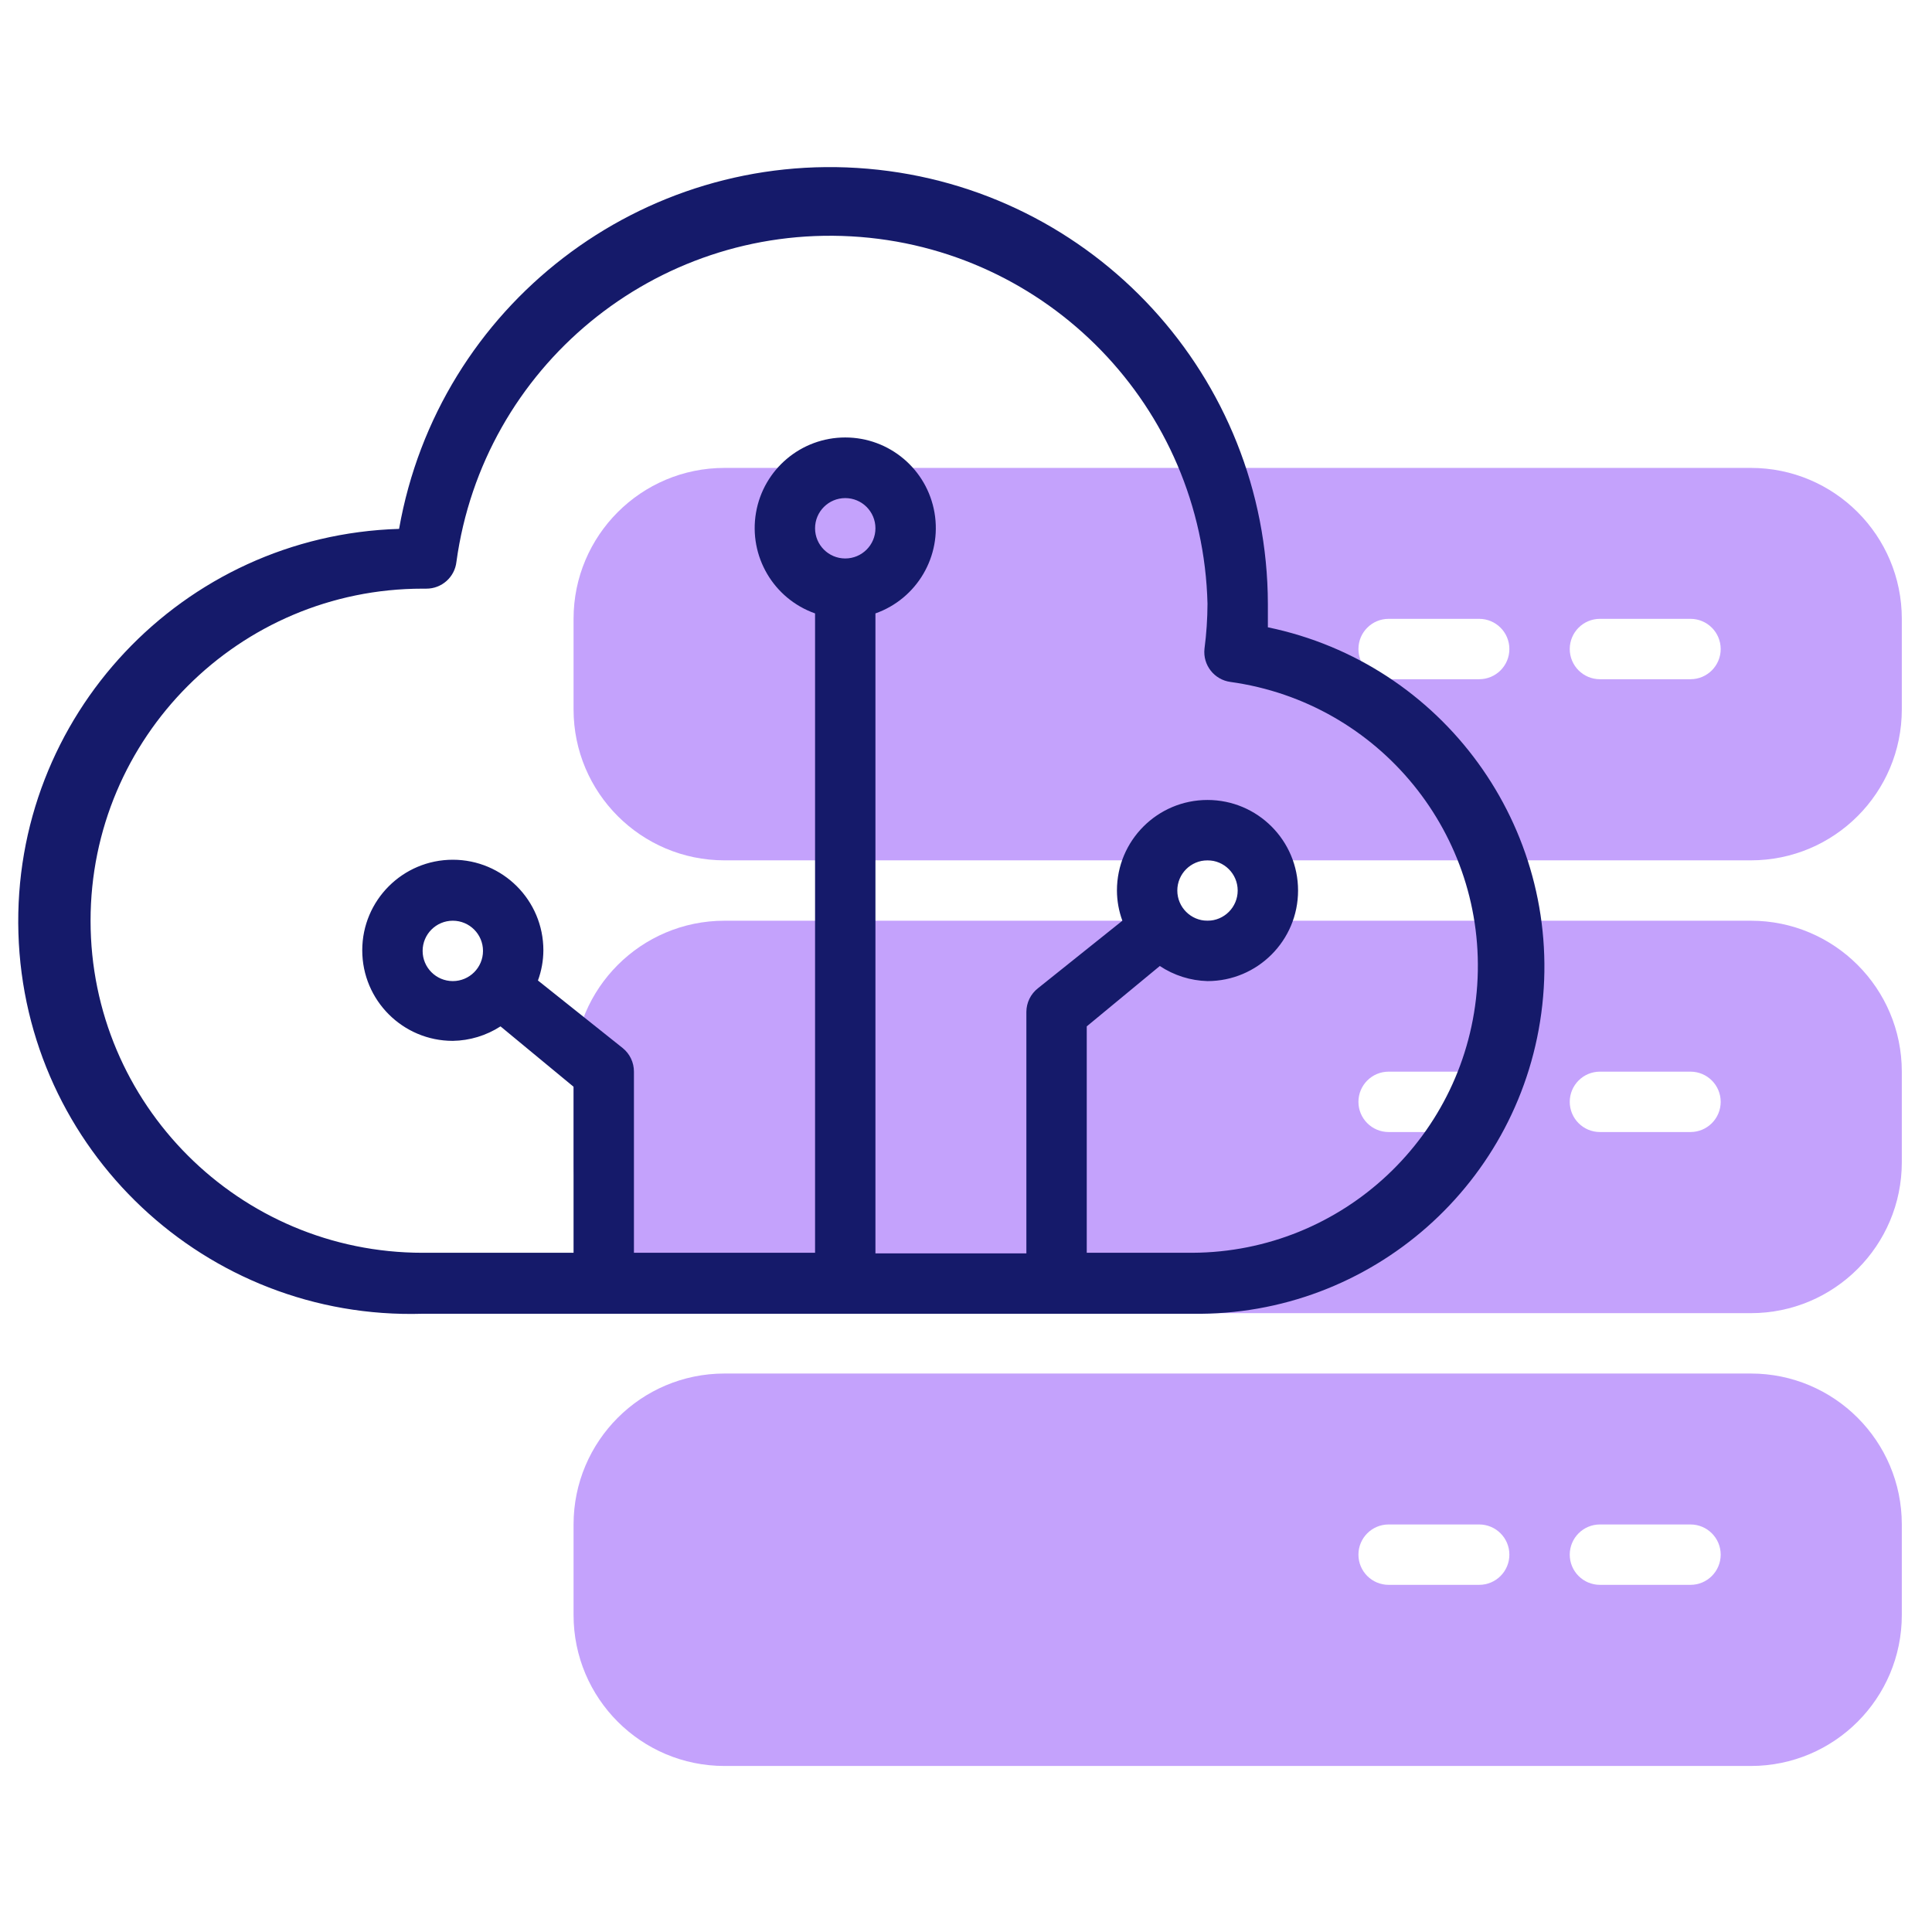
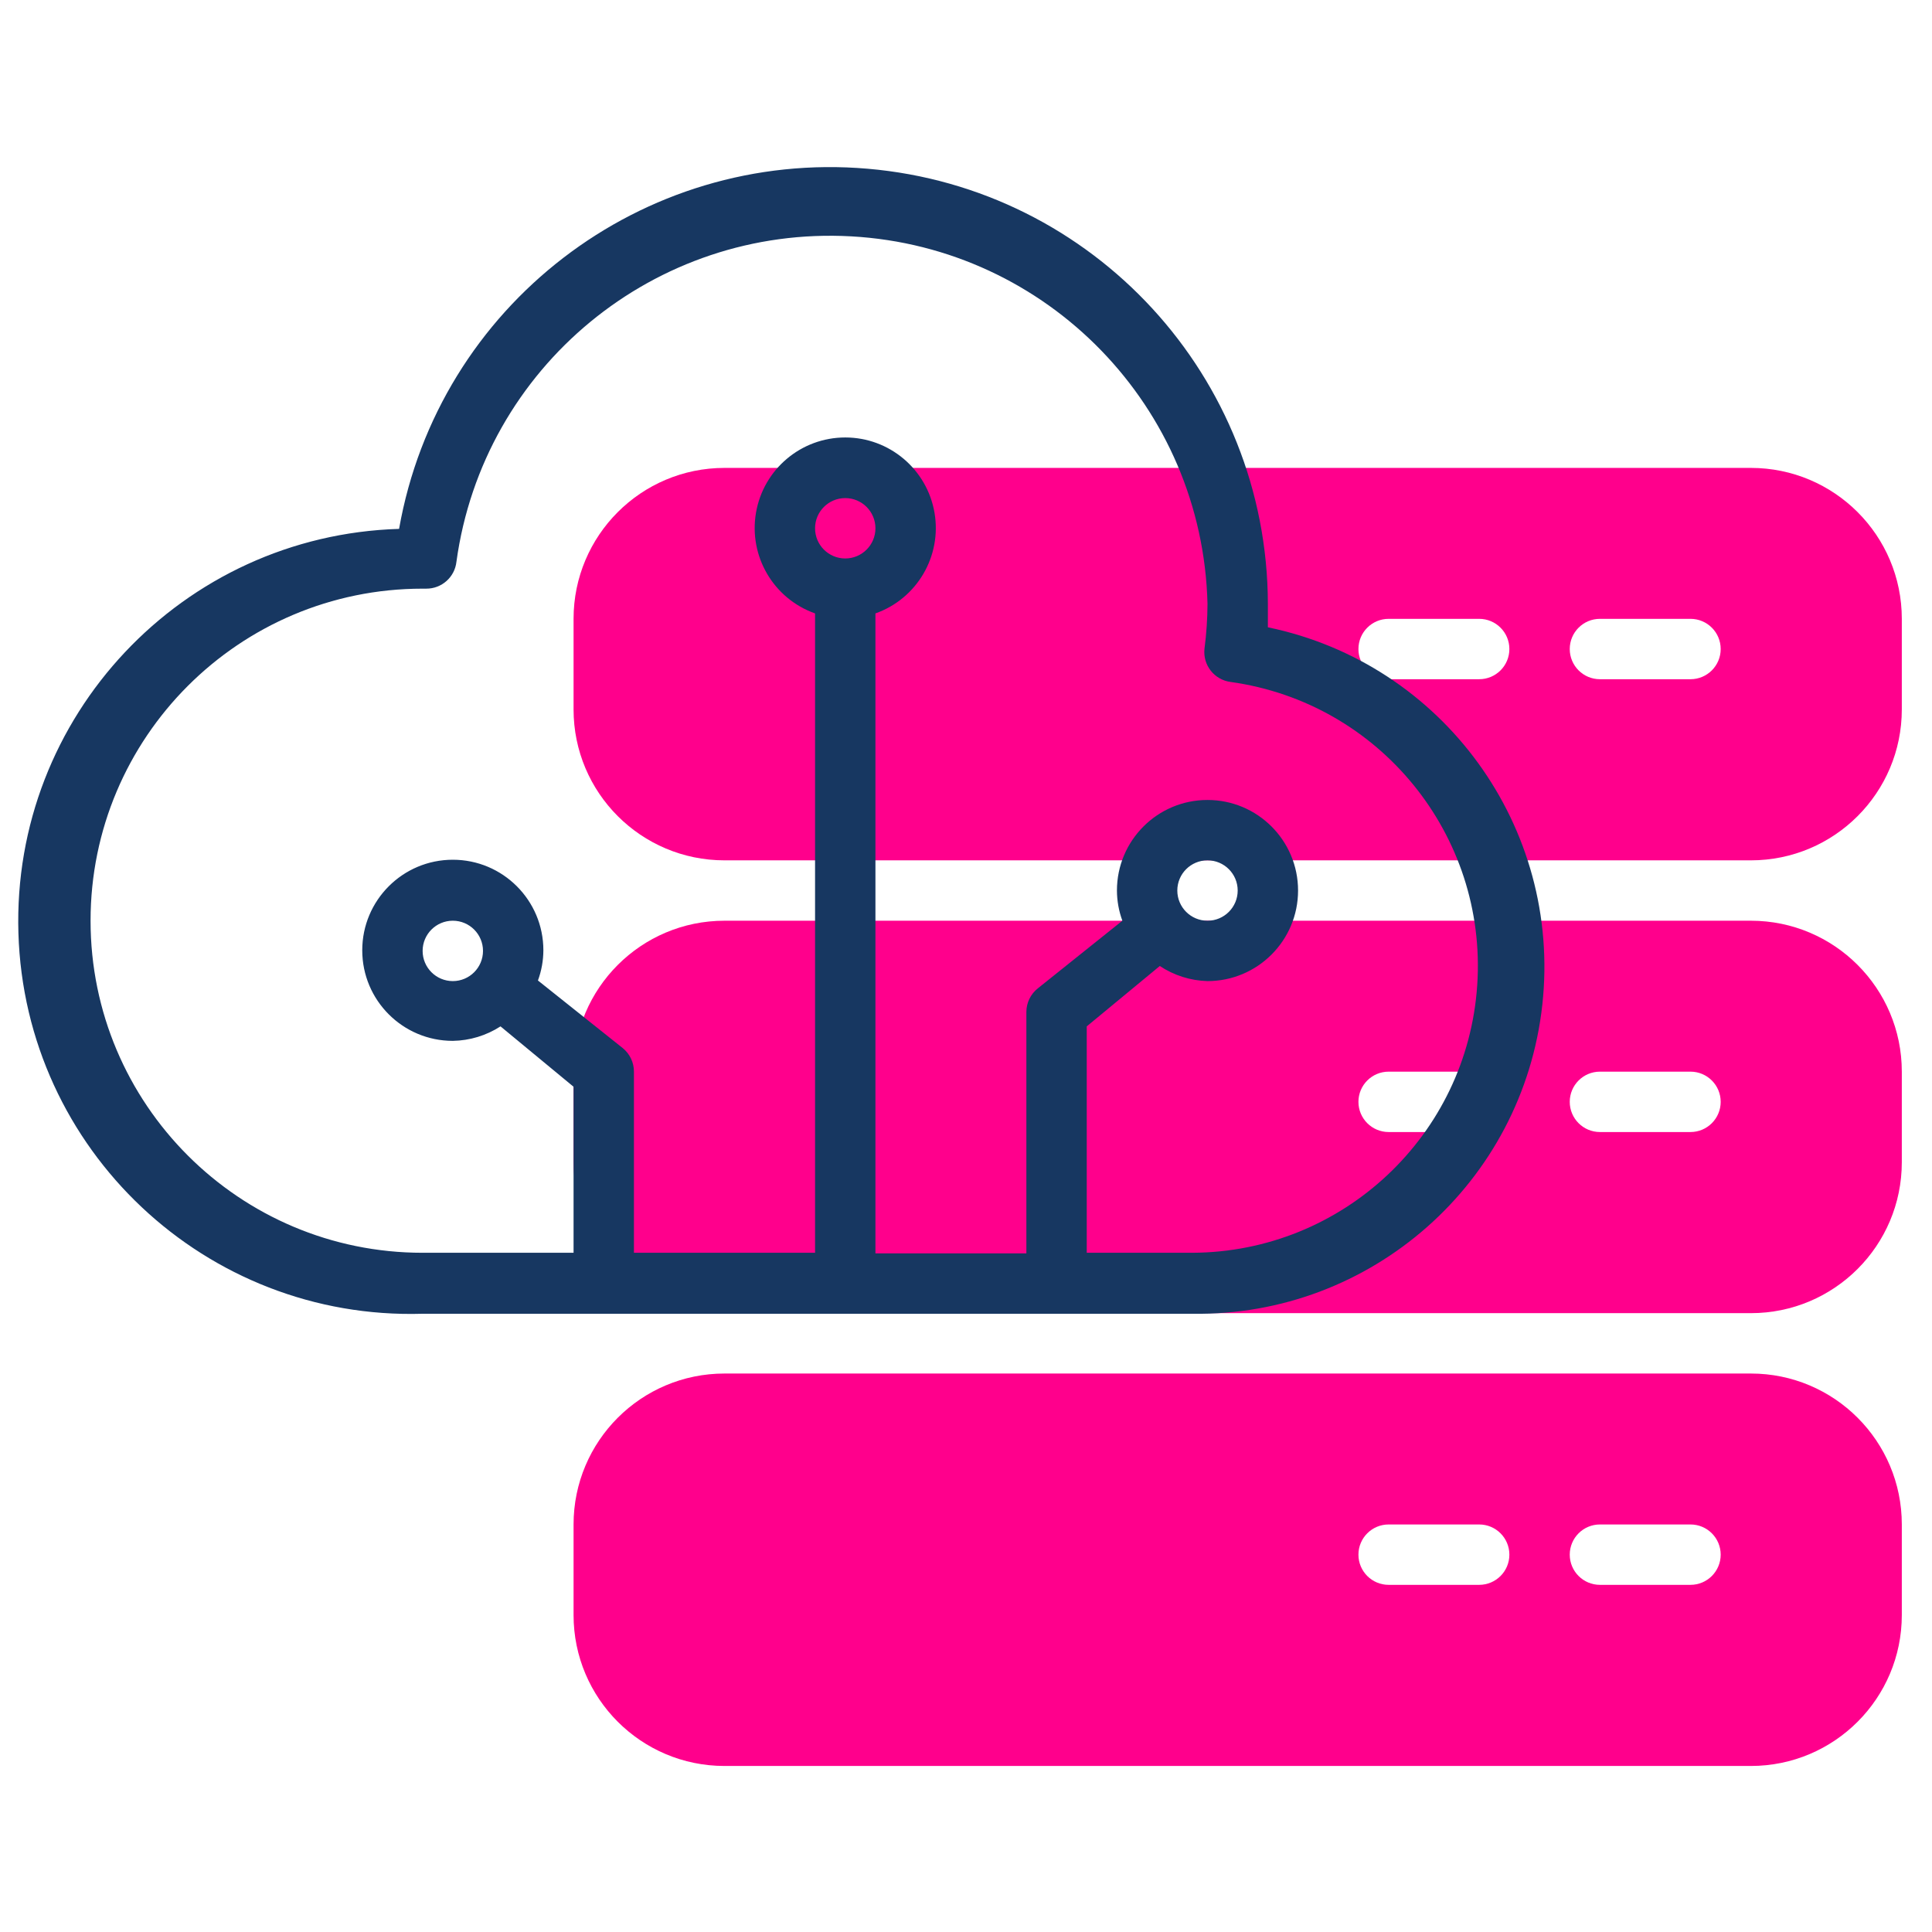
<svg xmlns="http://www.w3.org/2000/svg" id="Line" height="512" viewBox="0 0 64 64" width="512">
-   <g fill="#c4a2fc">
+   <g fill="#ff008c">
    <path d="m58 58.5h-34a5 5 0 0 1 -5-5v-3a5 5 0 0 1 5-5h34a5 5 0 0 1 5 5v3a5 5 0 0 1 -5 5zm-1-7a1 1 0 0 0 -1-1h-3a1 1 0 0 0 0 2h3a1 1 0 0 0 1-1zm-7 0a1 1 0 0 0 -1-1h-3a1 1 0 0 0 0 2h3a1 1 0 0 0 1-1z" />
    <path d="m58 43.5h-34a5 5 0 0 1 -5-5v-3a5 5 0 0 1 5-5h34a5 5 0 0 1 5 5v3a5 5 0 0 1 -5 5zm-1-7a1 1 0 0 0 -1-1h-3a1 1 0 0 0 0 2h3a1 1 0 0 0 1-1zm-7 0a1 1 0 0 0 -1-1h-3a1 1 0 0 0 0 2h3a1 1 0 0 0 1-1z" />
    <path d="m58 28.5h-34a5 5 0 0 1 -5-5v-3a5 5 0 0 1 5-5h34a5 5 0 0 1 5 5v3a5 5 0 0 1 -5 5zm-1-7a1 1 0 0 0 -1-1h-3a1 1 0 0 0 0 2h3a1 1 0 0 0 1-1zm-7 0a1 1 0 0 0 -1-1h-3a1 1 0 0 0 0 2h3a1 1 0 0 0 1-1z" />
  </g>
-   <path d="m42 20.78c0-.27 0-.53 0-.78a14.5 14.5 0 0 0 -28.78-2.48 13 13 0 0 0 .78 26h25.5a11.49 11.49 0 0 0 2.5-22.74zm-14-2.28a1 1 0 1 1 1-1 1 1 0 0 1 -1 1zm11.5 23h-3.5v-7.5l2.42-2a3 3 0 0 0 1.58.5 3 3 0 1 0 -3-3 2.93 2.93 0 0 0 .18 1l-2.8 2.24a1 1 0 0 0 -.38.78v8h-5v-21.2a3 3 0 1 0 -2 0v21.18h-6v-6a1 1 0 0 0 -.37-.78l-2.81-2.24a2.93 2.93 0 0 0 .18-1 3 3 0 1 0 -3 3 3 3 0 0 0 1.58-.48l2.42 2v5.5h-5a11 11 0 0 1 0-22h.12a1 1 0 0 0 1-.89 12.5 12.5 0 0 1 24.88 1.39 11.75 11.75 0 0 1 -.1 1.49 1 1 0 0 0 .86 1.1 9.5 9.5 0 0 1 -1.26 18.91zm-.5-12a1 1 0 1 1 1 1 1 1 0 0 1 -1-1zm-24 3a1 1 0 1 1 1-1 1 1 0 0 1 -1 1z" fill="#151a6a" />
+   <path d="m42 20.78c0-.27 0-.53 0-.78a14.5 14.5 0 0 0 -28.78-2.48 13 13 0 0 0 .78 26h25.5a11.49 11.49 0 0 0 2.5-22.74zm-14-2.28a1 1 0 1 1 1-1 1 1 0 0 1 -1 1zm11.5 23h-3.5v-7.5l2.42-2a3 3 0 0 0 1.58.5 3 3 0 1 0 -3-3 2.93 2.93 0 0 0 .18 1l-2.8 2.24a1 1 0 0 0 -.38.78v8h-5v-21.2a3 3 0 1 0 -2 0v21.18h-6v-6a1 1 0 0 0 -.37-.78l-2.81-2.24a2.93 2.93 0 0 0 .18-1 3 3 0 1 0 -3 3 3 3 0 0 0 1.58-.48l2.42 2v5.5h-5a11 11 0 0 1 0-22h.12a1 1 0 0 0 1-.89 12.5 12.5 0 0 1 24.88 1.39 11.75 11.75 0 0 1 -.1 1.49 1 1 0 0 0 .86 1.1 9.5 9.5 0 0 1 -1.26 18.91zm-.5-12a1 1 0 1 1 1 1 1 1 0 0 1 -1-1zm-24 3a1 1 0 1 1 1-1 1 1 0 0 1 -1 1z" fill="#173761" />
</svg>
